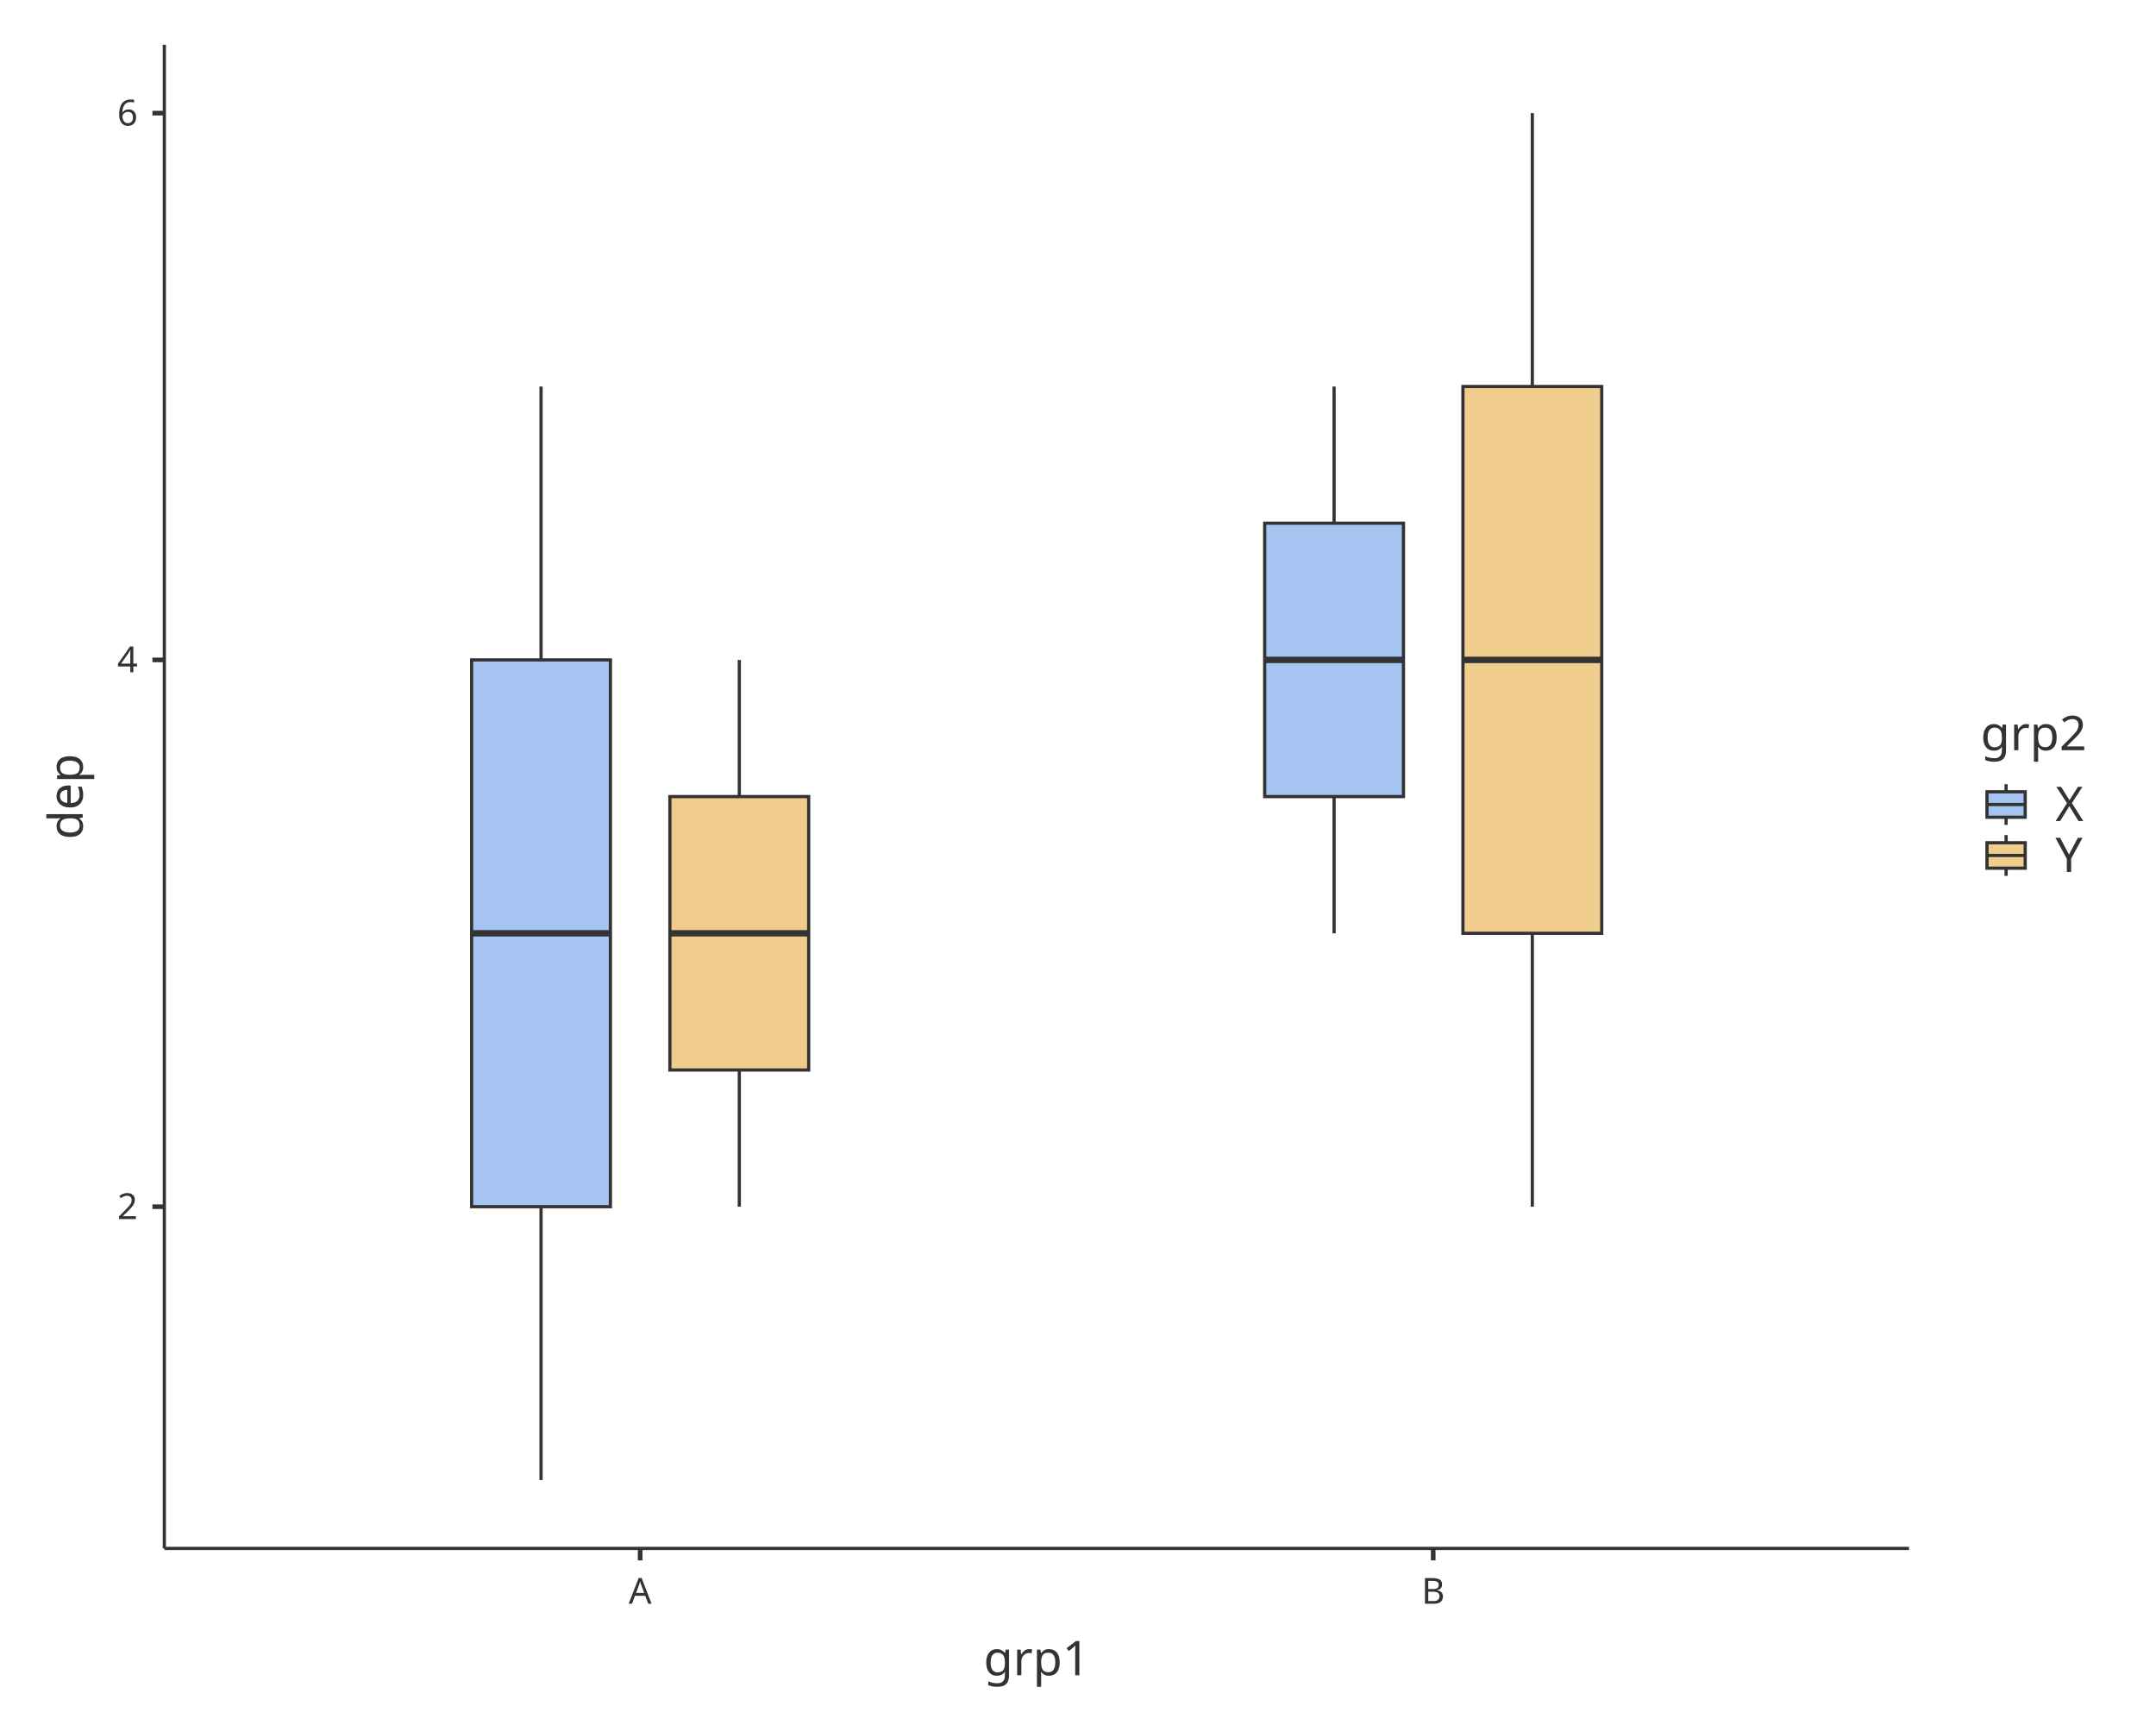
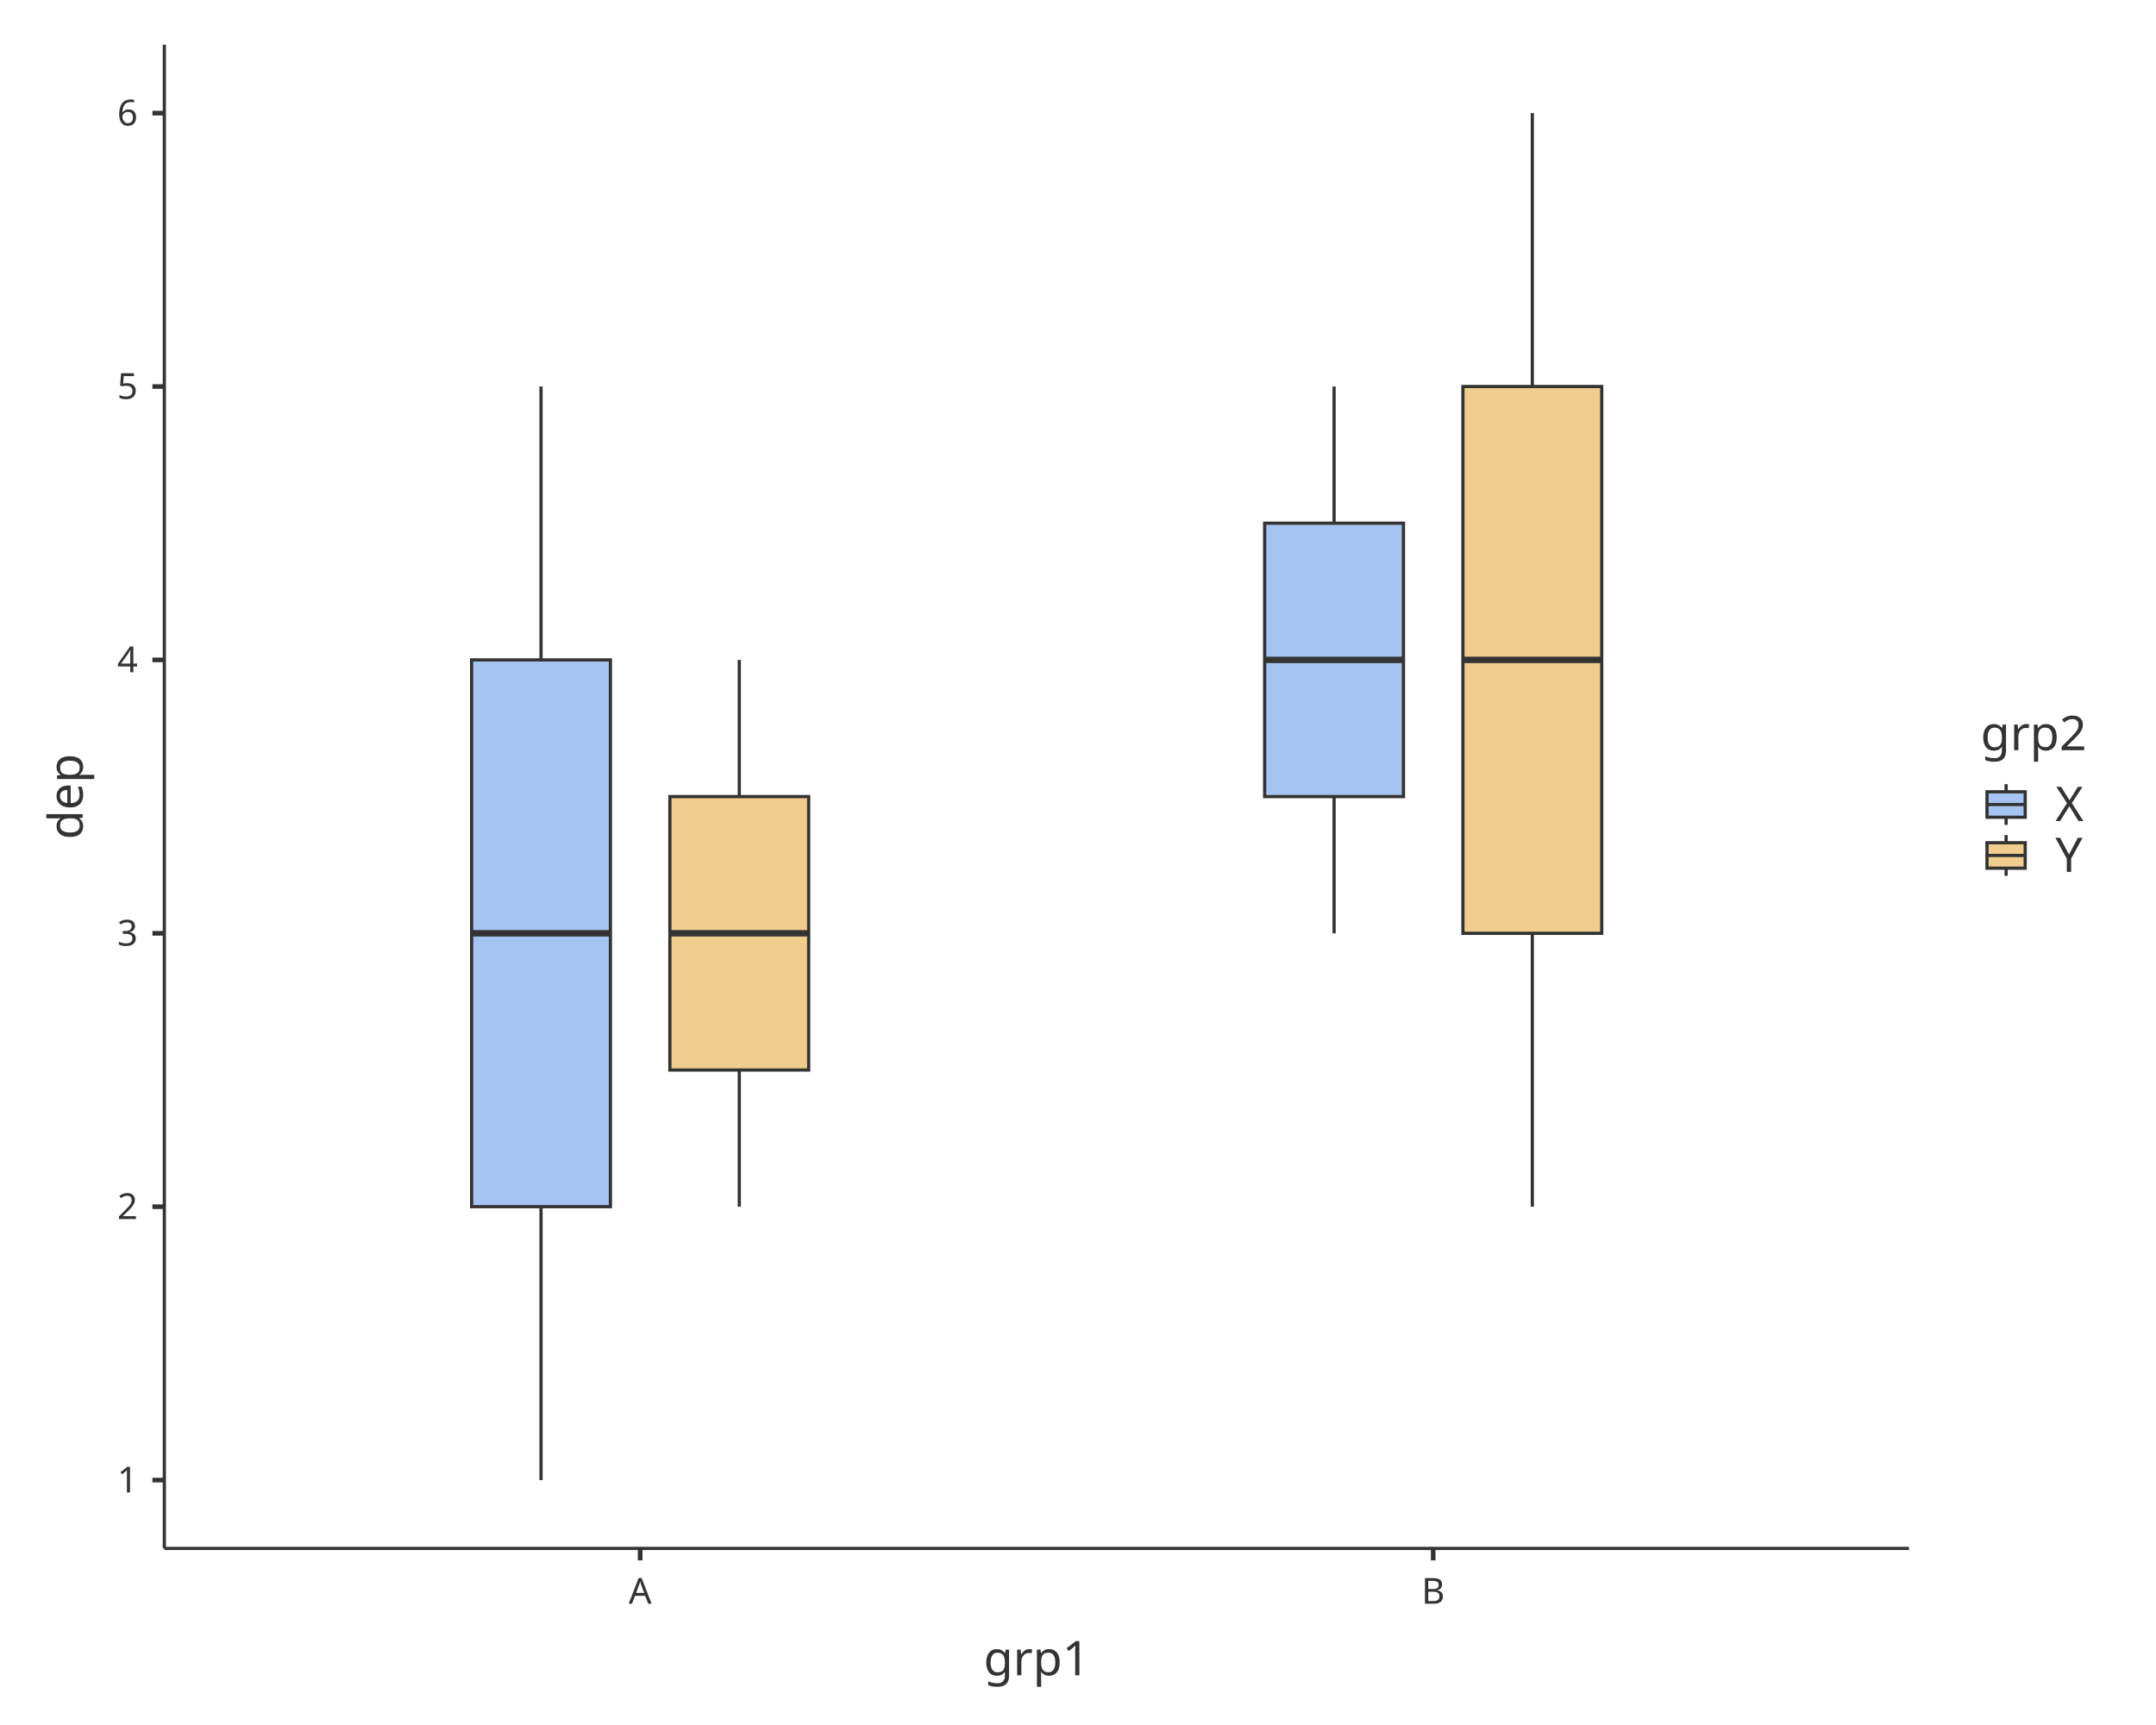
<svg xmlns="http://www.w3.org/2000/svg" class="svglite" data-engine-version="2.0" width="720.00pt" height="576.00pt" viewBox="0 0 720.00 576.00">
  <defs>
    <style type="text/css">
    .svglite line, .svglite polyline, .svglite polygon, .svglite path, .svglite rect, .svglite circle {
      fill: none;
      stroke: #000000;
      stroke-linecap: round;
      stroke-linejoin: round;
      stroke-miterlimit: 10.00;
    }
  </style>
  </defs>
  <rect width="100%" height="100%" style="stroke: none; fill: #FFFFFF;" />
  <defs>
    <clipPath id="cpMC4wMHw3MjAuMDB8MC4wMHw1NzYuMDA=">
      <rect x="0.00" y="0.00" width="720.00" height="576.00" />
    </clipPath>
  </defs>
  <g clip-path="url(#cpMC4wMHw3MjAuMDB8MC4wMHw1NzYuMDA=)">
    <rect x="0.00" y="0.00" width="720.00" height="576.00" style="stroke-width: 1.55; stroke: none;" />
  </g>
  <defs>
    <clipPath id="cpNTQuODh8NjM3LjUyfDE0Ljk0fDUxNy4wNA==">
      <rect x="54.88" y="14.94" width="582.64" height="502.10" />
    </clipPath>
  </defs>
  <g clip-path="url(#cpNTQuODh8NjM3LjUyfDE0Ljk0fDUxNy4wNA==)">
    <rect x="54.88" y="14.94" width="582.64" height="502.10" style="stroke-width: 1.55; stroke: none;" />
    <line x1="180.68" y1="220.35" x2="180.68" y2="129.06" style="stroke-width: 1.07; stroke: #333333; stroke-linecap: butt;" />
    <line x1="180.68" y1="402.93" x2="180.68" y2="494.22" style="stroke-width: 1.07; stroke: #333333; stroke-linecap: butt;" />
    <polygon points="157.50,220.35 157.50,402.93 203.85,402.93 203.85,220.35 157.50,220.35 " style="stroke-width: 1.07; stroke: #333333; stroke-linecap: butt; stroke-linejoin: miter; fill: #A6C4F1;" />
    <line x1="157.50" y1="311.64" x2="203.85" y2="311.64" style="stroke-width: 2.13; stroke: #333333; stroke-linecap: butt; stroke-linejoin: miter;" />
    <line x1="246.89" y1="265.99" x2="246.89" y2="220.35" style="stroke-width: 1.07; stroke: #333333; stroke-linecap: butt;" />
    <line x1="246.89" y1="357.29" x2="246.89" y2="402.93" style="stroke-width: 1.07; stroke: #333333; stroke-linecap: butt;" />
    <polygon points="223.71,265.99 223.71,357.29 270.06,357.29 270.06,265.99 223.71,265.99 " style="stroke-width: 1.07; stroke: #333333; stroke-linecap: butt; stroke-linejoin: miter; fill: #F0CD8C;" />
    <line x1="223.71" y1="311.64" x2="270.06" y2="311.64" style="stroke-width: 2.13; stroke: #333333; stroke-linecap: butt; stroke-linejoin: miter;" />
    <line x1="445.52" y1="174.70" x2="445.52" y2="129.06" style="stroke-width: 1.07; stroke: #333333; stroke-linecap: butt;" />
    <line x1="445.52" y1="265.99" x2="445.52" y2="311.64" style="stroke-width: 1.07; stroke: #333333; stroke-linecap: butt;" />
    <polygon points="422.34,174.70 422.34,265.99 468.69,265.99 468.69,174.70 422.34,174.70 " style="stroke-width: 1.07; stroke: #333333; stroke-linecap: butt; stroke-linejoin: miter; fill: #A6C4F1;" />
    <line x1="422.34" y1="220.35" x2="468.69" y2="220.35" style="stroke-width: 2.13; stroke: #333333; stroke-linecap: butt; stroke-linejoin: miter;" />
    <line x1="511.72" y1="129.06" x2="511.72" y2="37.77" style="stroke-width: 1.07; stroke: #333333; stroke-linecap: butt;" />
    <line x1="511.72" y1="311.64" x2="511.72" y2="402.93" style="stroke-width: 1.07; stroke: #333333; stroke-linecap: butt;" />
    <polygon points="488.55,129.06 488.55,311.64 534.90,311.64 534.90,129.06 488.55,129.06 " style="stroke-width: 1.07; stroke: #333333; stroke-linecap: butt; stroke-linejoin: miter; fill: #F0CD8C;" />
    <line x1="488.55" y1="220.35" x2="534.90" y2="220.35" style="stroke-width: 2.13; stroke: #333333; stroke-linecap: butt; stroke-linejoin: miter;" />
  </g>
  <g clip-path="url(#cpMC4wMHw3MjAuMDB8MC4wMHw1NzYuMDA=)">
    <polyline points="54.88,517.04 54.88,14.94 " style="stroke-width: 1.07; stroke: #333333; stroke-linecap: butt;" />
+     <text x="42.58" y="498.35" text-anchor="middle" style="font-size: 12.00px; fill: #333333; font-family: sans;" textLength="6.67px" lengthAdjust="spacingAndGlyphs">1</text>
    <text x="42.58" y="407.06" text-anchor="middle" style="font-size: 12.00px; fill: #333333; font-family: sans;" textLength="6.67px" lengthAdjust="spacingAndGlyphs">2</text>
+     <text x="42.58" y="315.77" text-anchor="middle" style="font-size: 12.00px; fill: #333333; font-family: sans;" textLength="6.67px" lengthAdjust="spacingAndGlyphs">3</text>
    <text x="42.58" y="224.48" text-anchor="middle" style="font-size: 12.00px; fill: #333333; font-family: sans;" textLength="6.67px" lengthAdjust="spacingAndGlyphs">4</text>
+     <text x="42.58" y="133.19" text-anchor="middle" style="font-size: 12.00px; fill: #333333; font-family: sans;" textLength="6.67px" lengthAdjust="spacingAndGlyphs">5</text>
    <text x="42.58" y="41.90" text-anchor="middle" style="font-size: 12.00px; fill: #333333; font-family: sans;" textLength="6.67px" lengthAdjust="spacingAndGlyphs">6</text>
+     <polyline points="50.90,494.22 54.88,494.22 " style="stroke-width: 1.55; stroke: #333333; stroke-linecap: butt;" />
    <polyline points="50.90,402.93 54.88,402.93 " style="stroke-width: 1.55; stroke: #333333; stroke-linecap: butt;" />
+     <polyline points="50.90,311.64 54.88,311.64 " style="stroke-width: 1.55; stroke: #333333; stroke-linecap: butt;" />
    <polyline points="50.90,220.35 54.88,220.35 " style="stroke-width: 1.55; stroke: #333333; stroke-linecap: butt;" />
+     <polyline points="50.90,129.06 54.88,129.06 " style="stroke-width: 1.55; stroke: #333333; stroke-linecap: butt;" />
    <polyline points="50.90,37.77 54.88,37.77 " style="stroke-width: 1.55; stroke: #333333; stroke-linecap: butt;" />
    <polyline points="54.88,517.04 637.52,517.04 " style="stroke-width: 1.07; stroke: #333333; stroke-linecap: butt;" />
    <polyline points="213.78,521.03 213.78,517.04 " style="stroke-width: 1.55; stroke: #333333; stroke-linecap: butt;" />
    <polyline points="478.62,521.03 478.62,517.04 " style="stroke-width: 1.55; stroke: #333333; stroke-linecap: butt;" />
    <text x="213.78" y="535.51" text-anchor="middle" style="font-size: 12.00px; fill: #333333; font-family: sans;" textLength="8.01px" lengthAdjust="spacingAndGlyphs">A</text>
    <text x="478.62" y="535.51" text-anchor="middle" style="font-size: 12.00px; fill: #333333; font-family: sans;" textLength="8.01px" lengthAdjust="spacingAndGlyphs">B</text>
    <text x="346.20" y="559.40" text-anchor="middle" style="font-size: 16.00px; fill: #333333; font-family: sans;" textLength="32.03px" lengthAdjust="spacingAndGlyphs">grp1</text>
    <text transform="translate(27.62,265.99) rotate(-90)" text-anchor="middle" style="font-size: 16.00px; fill: #333333; font-family: sans;" textLength="26.70px" lengthAdjust="spacingAndGlyphs">dep</text>
    <rect x="653.46" y="229.86" width="51.59" height="72.26" style="stroke-width: 1.55; stroke: none;" />
    <text x="661.43" y="250.51" style="font-size: 16.00px; fill: #333333; font-family: sans;" textLength="32.03px" lengthAdjust="spacingAndGlyphs">grp2</text>
    <polyline points="669.94,275.44 669.94,272.89 " style="stroke-width: 1.07; stroke: #333333; stroke-linecap: butt; stroke-linejoin: miter;" />
    <polyline points="669.94,264.39 669.94,261.84 " style="stroke-width: 1.07; stroke: #333333; stroke-linecap: butt; stroke-linejoin: miter;" />
    <rect x="663.56" y="264.39" width="12.76" height="8.50" style="stroke-width: 1.07; stroke: #333333; stroke-linecap: butt; stroke-linejoin: miter; fill: #A6C4F1;" />
    <polyline points="663.56,268.64 676.31,268.64 " style="stroke-width: 1.07; stroke: #333333; stroke-linecap: butt; stroke-linejoin: miter;" />
    <polyline points="669.94,292.45 669.94,289.90 " style="stroke-width: 1.07; stroke: #333333; stroke-linecap: butt; stroke-linejoin: miter;" />
    <polyline points="669.94,281.40 669.94,278.85 " style="stroke-width: 1.07; stroke: #333333; stroke-linecap: butt; stroke-linejoin: miter;" />
    <rect x="663.56" y="281.40" width="12.76" height="8.50" style="stroke-width: 1.07; stroke: #333333; stroke-linecap: butt; stroke-linejoin: miter; fill: #F0CD8C;" />
    <polyline points="663.56,285.65 676.31,285.65 " style="stroke-width: 1.07; stroke: #333333; stroke-linecap: butt; stroke-linejoin: miter;" />
    <text x="686.41" y="274.15" style="font-size: 16.00px; fill: #333333; font-family: sans;" textLength="10.68px" lengthAdjust="spacingAndGlyphs">X</text>
    <text x="686.41" y="291.16" style="font-size: 16.00px; fill: #333333; font-family: sans;" textLength="10.68px" lengthAdjust="spacingAndGlyphs">Y</text>
  </g>
</svg>
